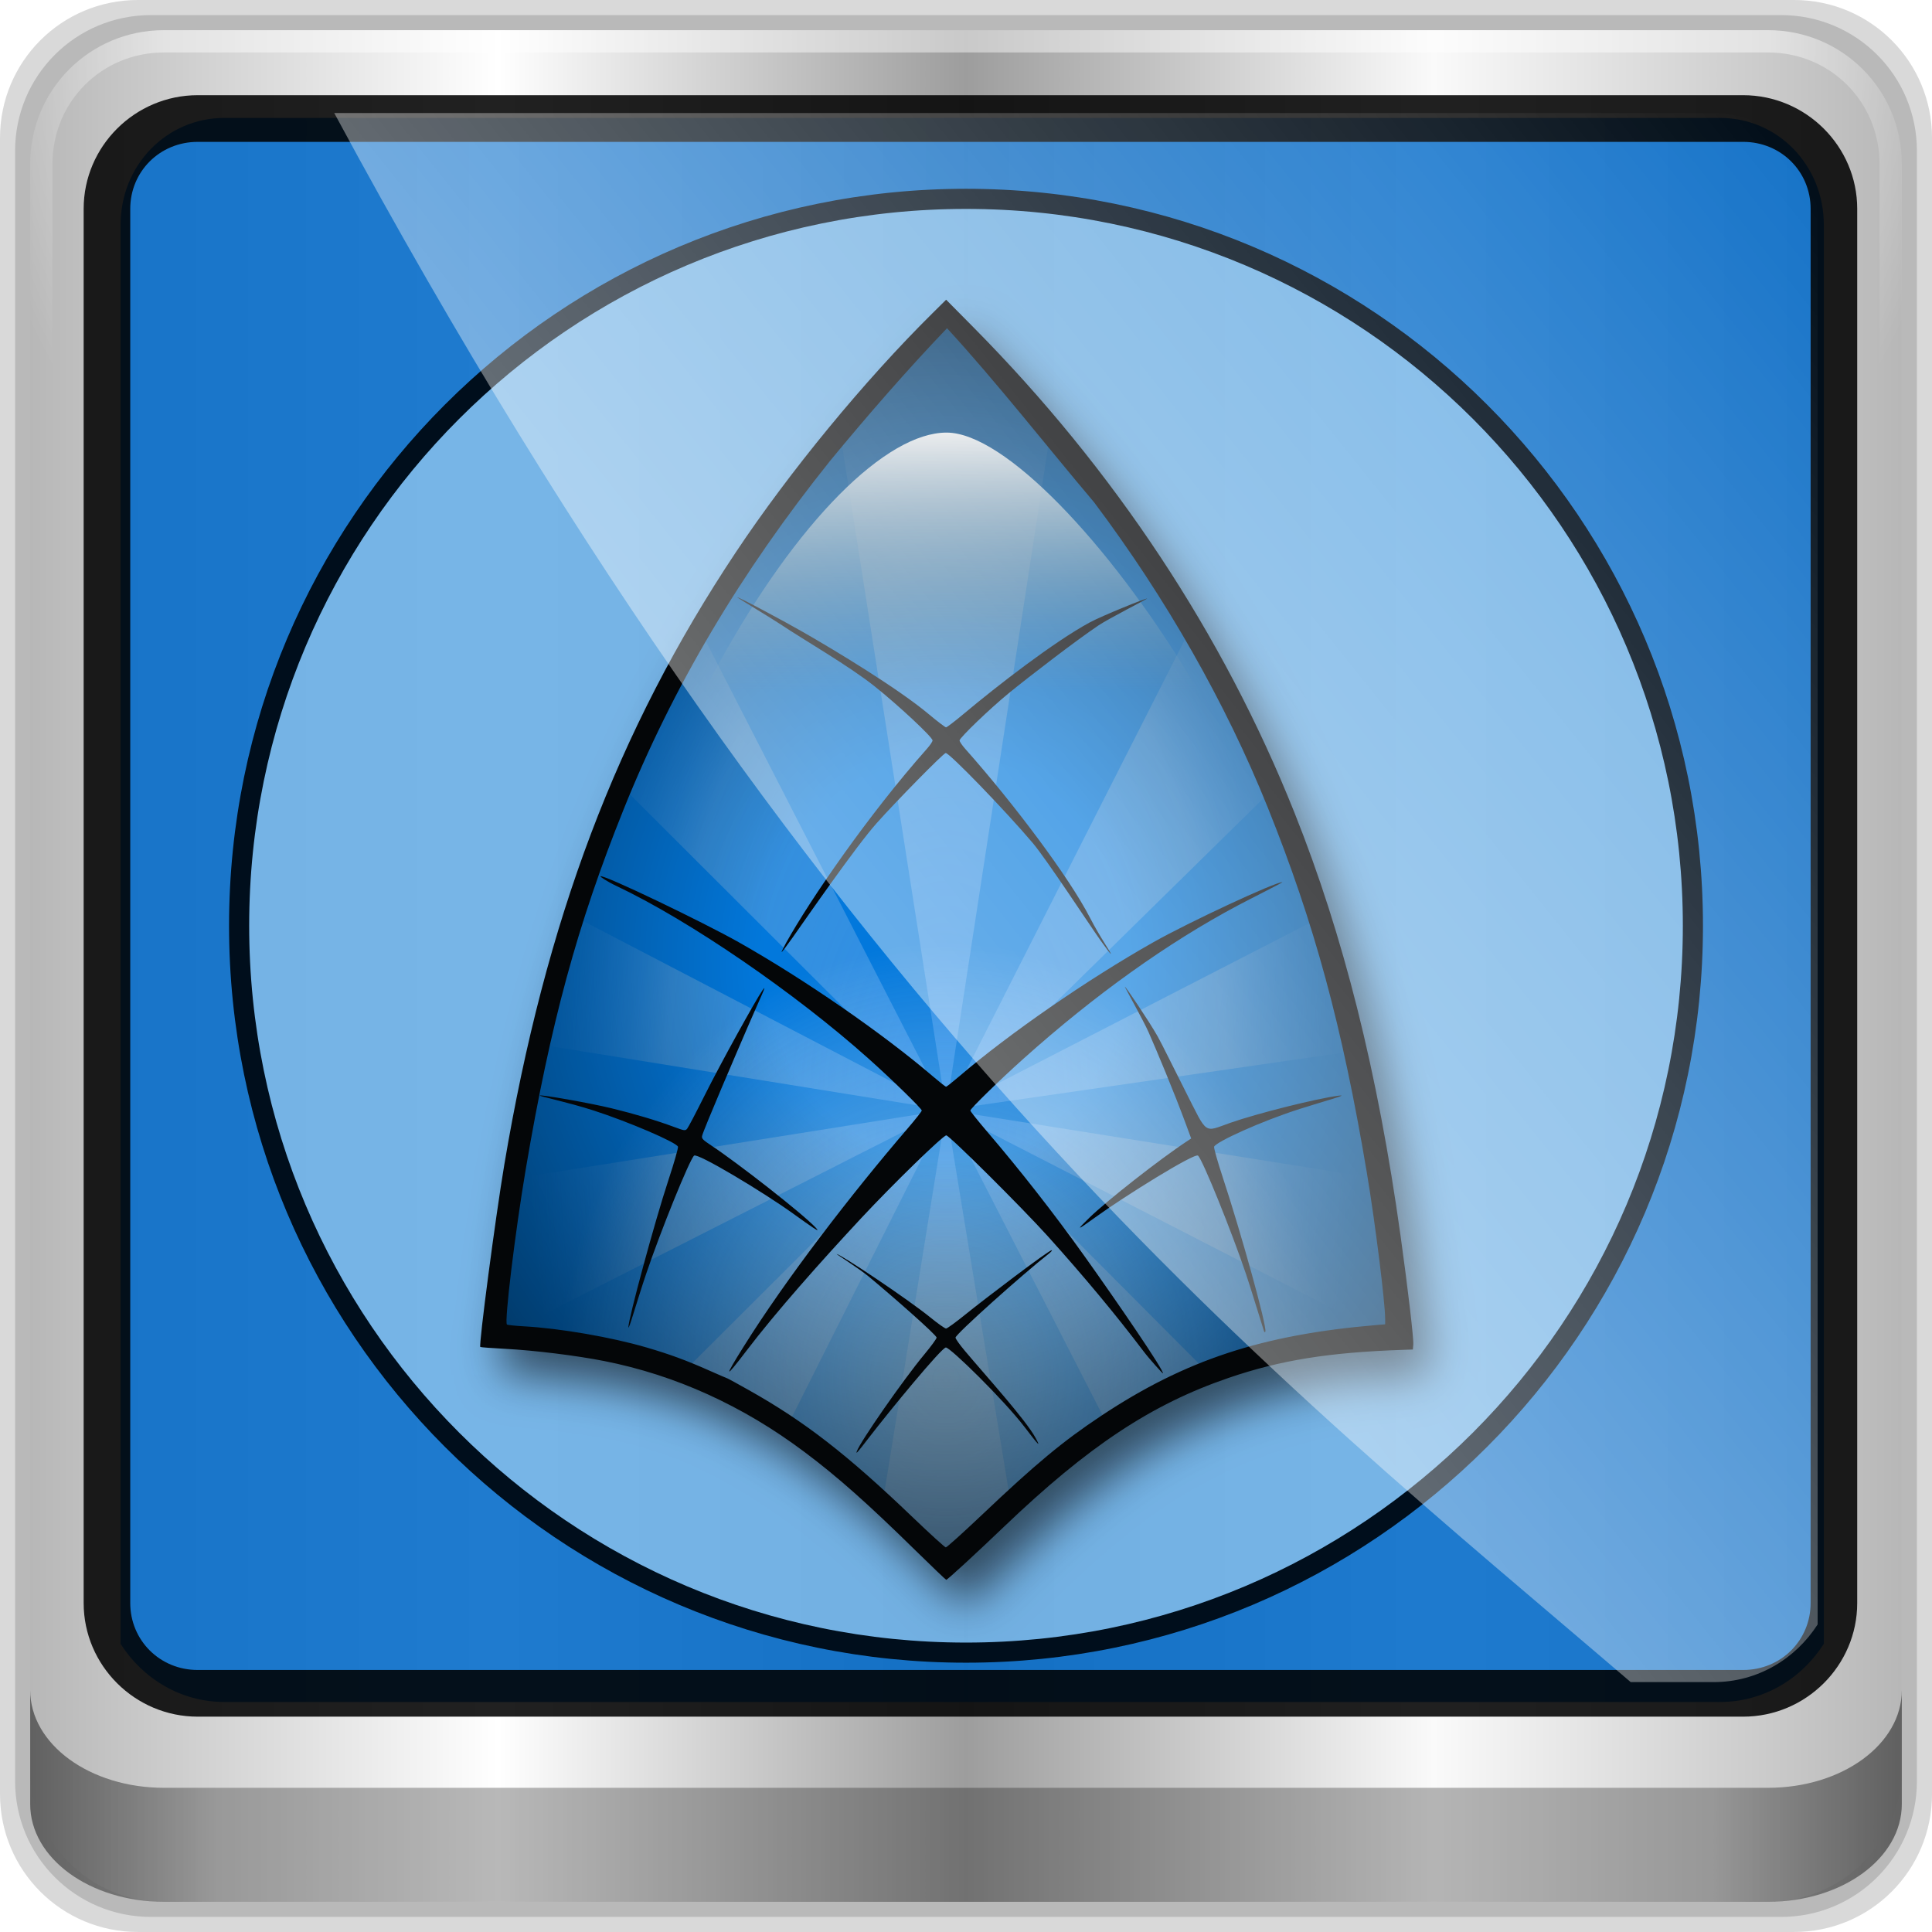
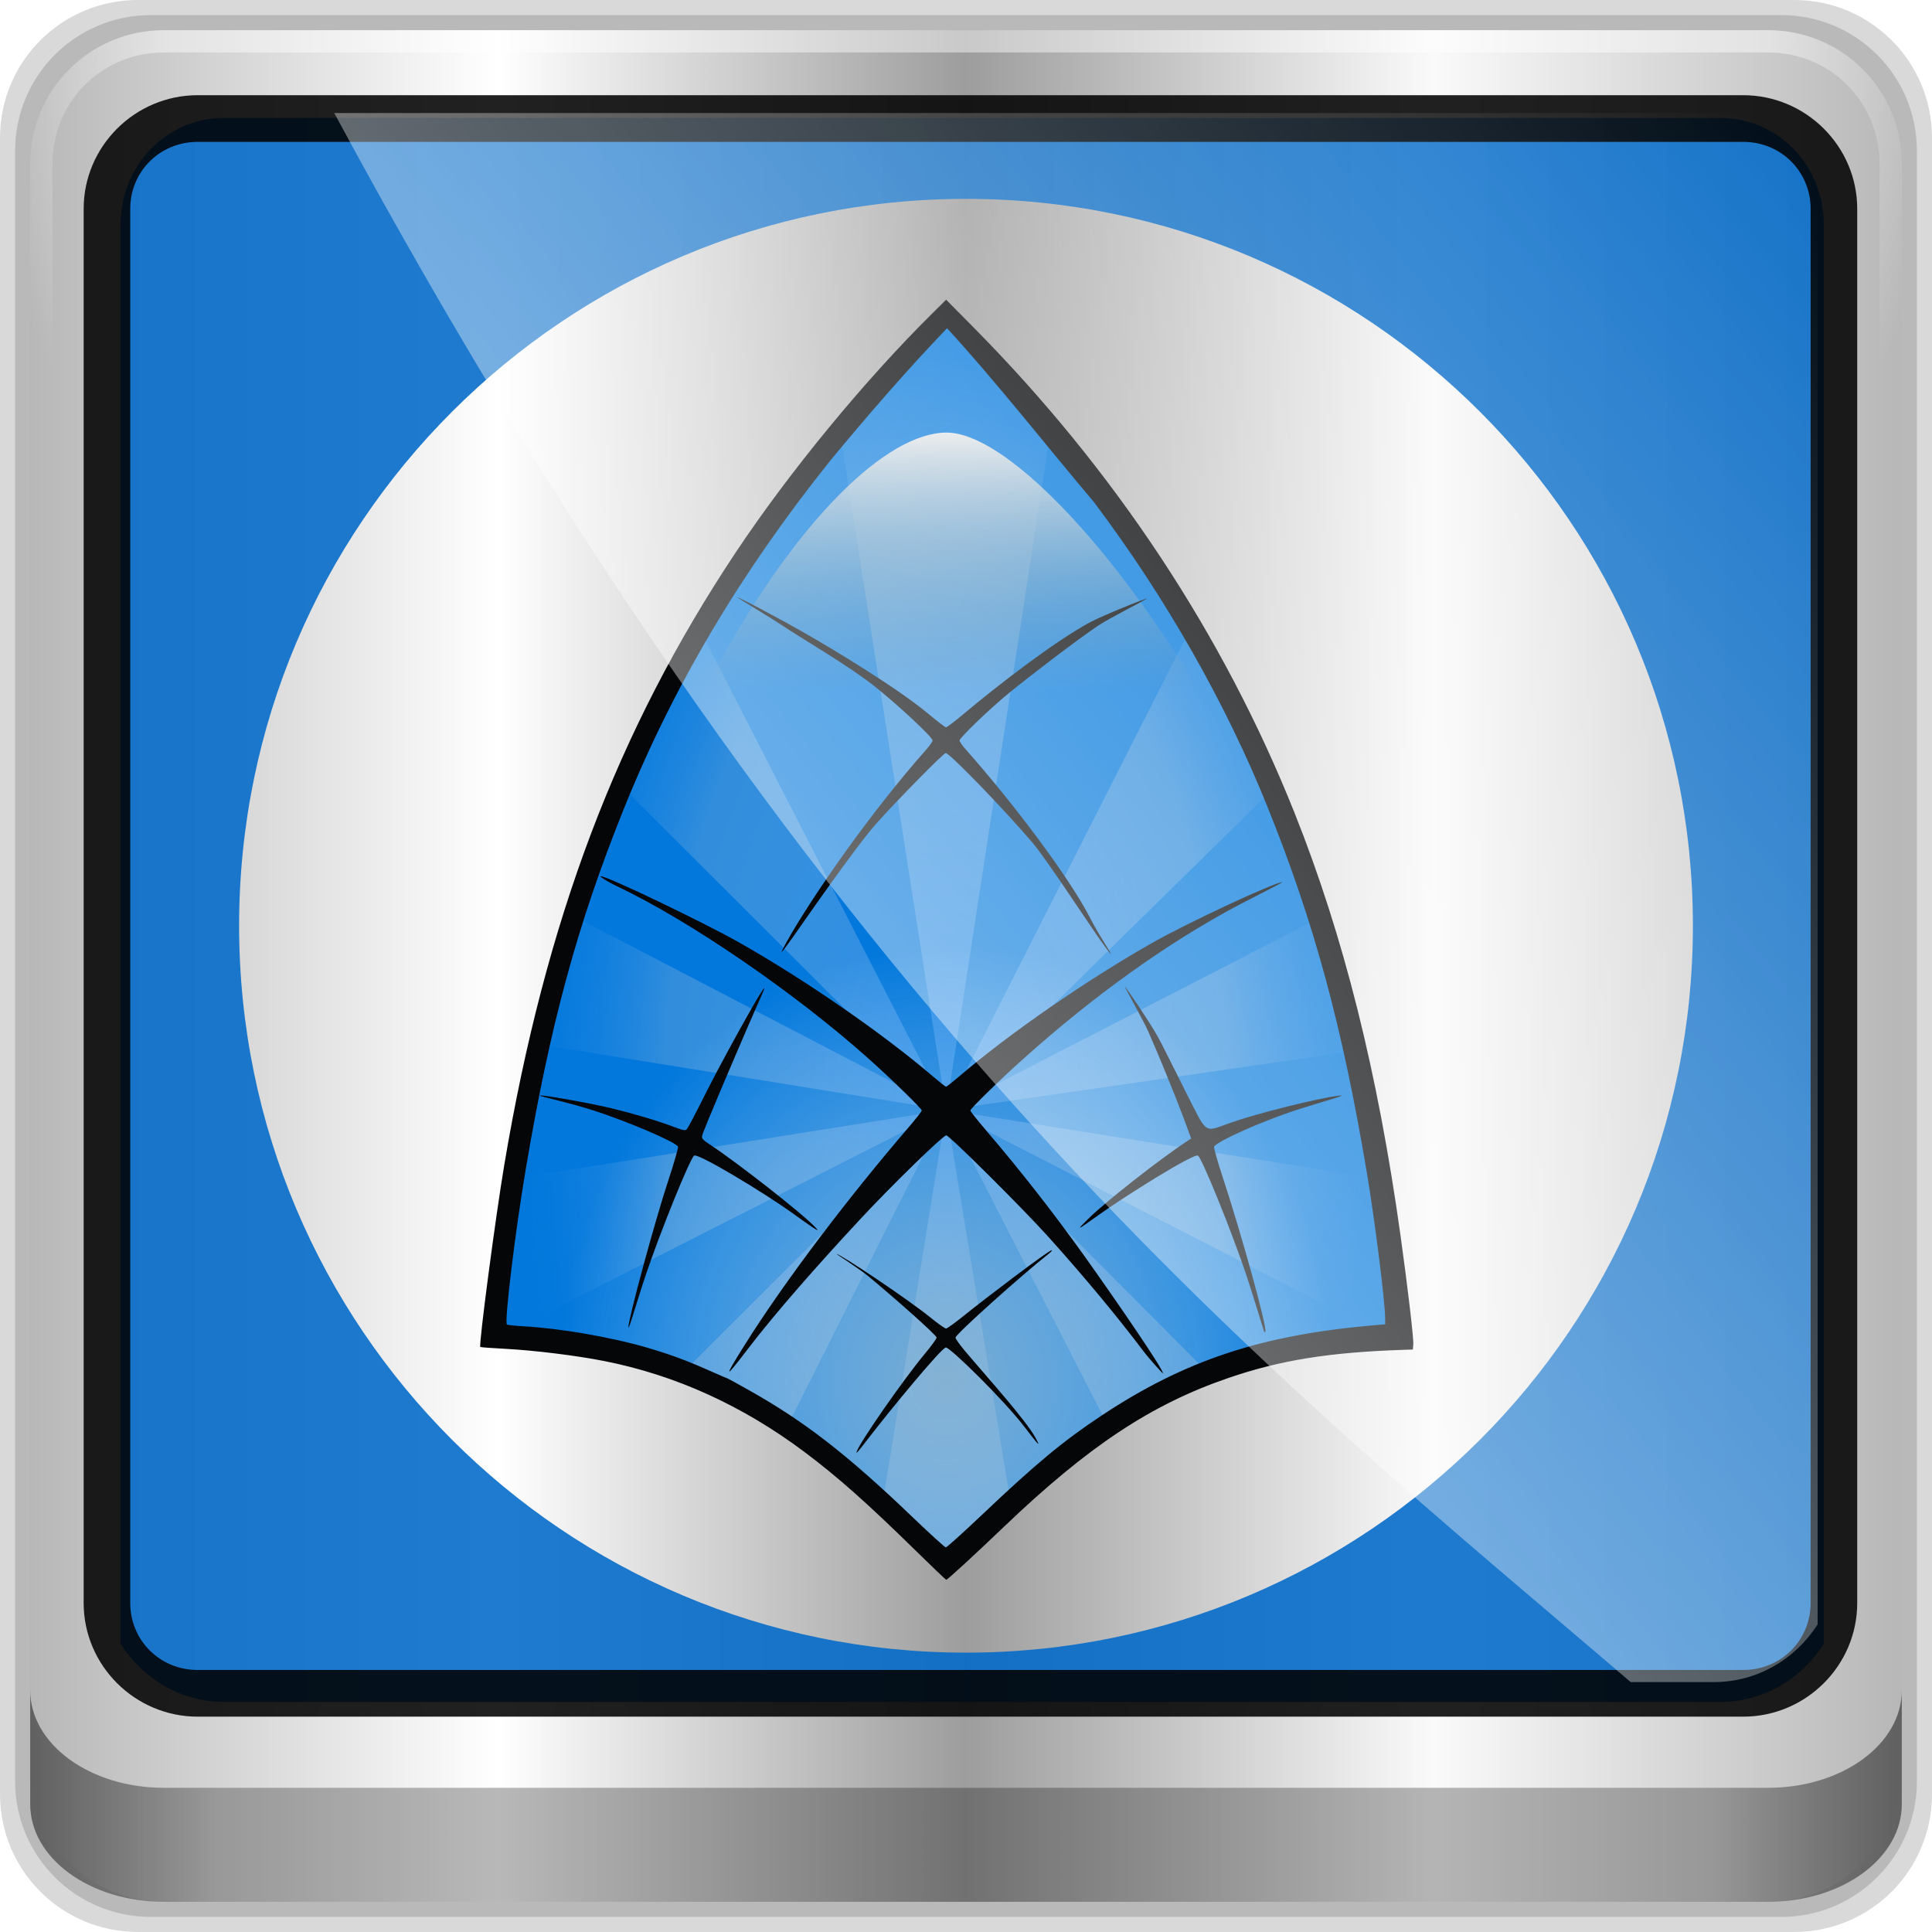
<svg xmlns="http://www.w3.org/2000/svg" xmlns:xlink="http://www.w3.org/1999/xlink" width="96" height="96" id="svg2" version="1.1">
  <defs id="defs4">
    <linearGradient id="linearGradient13990">
      <stop style="stop-color:#ff72ec;stop-opacity:1;" offset="0" id="stop13992" />
      <stop id="stop6117" offset="0.125" style="stop-color:#ed63d9;stop-opacity:1;" />
      <stop id="stop6115" offset="0.25" style="stop-color:#dc55c7;stop-opacity:1;" />
      <stop id="stop6113" offset="0.5" style="stop-color:#ba39a2;stop-opacity:1;" />
      <stop style="stop-color:#750059;stop-opacity:1;" offset="1" id="stop13994" />
    </linearGradient>
    <linearGradient xlink:href="#linearGradient6139-0" id="linearGradient4098" gradientUnits="userSpaceOnUse" gradientTransform="matrix(1.135375,0,0,1.133663,-40.03712,-46.78764)" x1="6" y1="47" x2="90" y2="47" />
    <linearGradient id="linearGradient6139-0">
      <stop id="stop6141-2" offset="0" style="stop-color:#b7b7b7;stop-opacity:1;" />
      <stop style="stop-color:#ffffff;stop-opacity:1;" offset="0.25" id="stop6151-0" />
      <stop style="stop-color:#9d9d9d;stop-opacity:1;" offset="0.5" id="stop6147-1" />
      <stop id="stop6149-4" offset="0.75" style="stop-color:#fafafa;stop-opacity:1;" />
      <stop id="stop6143-4" offset="1" style="stop-color:#b7b7b7;stop-opacity:1;" />
    </linearGradient>
    <radialGradient xlink:href="#linearGradient4091-0-3-0-7" id="radialGradient4102" gradientUnits="userSpaceOnUse" gradientTransform="matrix(-1.072173,0,0,-0.8750202,199.4643,-19.12555)" cx="48" cy="-27" fx="48" fy="-27" r="42" />
    <linearGradient id="linearGradient4091-0-3-0-7">
      <stop style="stop-color:#ffffff;stop-opacity:1;" offset="0" id="stop4093-3-6-4-2" />
      <stop id="stop4099-6-1-8-3" offset="0.8" style="stop-color:#ffffff;stop-opacity:1;" />
      <stop style="stop-color:#ffffff;stop-opacity:0;" offset="1" id="stop4095-1-0-7-9" />
    </linearGradient>
    <linearGradient xlink:href="#linearGradient3832-0-6-1-1" id="linearGradient4104" gradientUnits="userSpaceOnUse" gradientTransform="matrix(1,0,0,0.730891,200,23.0967)" x1="-94" y1="82.984" x2="-10.188" y2="82.984" />
    <linearGradient id="linearGradient3832-0-6-1-1">
      <stop style="stop-color:#000000;stop-opacity:1;" offset="0" id="stop3834-6-3-7-1" />
      <stop id="stop3872-2-4" offset="0.1" style="stop-color:#000000;stop-opacity:0.588;" />
      <stop style="stop-color:#000000;stop-opacity:0.588;" offset="0.9" id="stop3844-6-2-7-6" />
      <stop style="stop-color:#000000;stop-opacity:1;" offset="1" id="stop3836-5-0-2-9" />
    </linearGradient>
    <filter id="filter3174-4" color-interpolation-filters="sRGB">
      <feGaussianBlur stdDeviation="1.71" id="feGaussianBlur3176-3" />
    </filter>
    <linearGradient gradientUnits="userSpaceOnUse" xlink:href="#linearGradient3873-7" id="linearGradient3879-8-8" y2="48" x2="80" y1="48" x1="16" />
    <linearGradient id="linearGradient3873-7">
      <stop offset="0" style="stop-color:#f0f0f0;stop-opacity:1" id="stop3875-0" />
      <stop offset="1" style="stop-color:#b4b4b4;stop-opacity:1" id="stop3877-20-4" />
    </linearGradient>
    <radialGradient gradientUnits="userSpaceOnUse" xlink:href="#linearGradient3674-5-0" id="radialGradient3682-9" fy="48" fx="48" r="32" cy="48" cx="48" />
    <linearGradient id="linearGradient3674-5-0">
      <stop offset="0" style="stop-color:#ffffff;stop-opacity:1" id="stop3676-0-2" />
      <stop offset="0.3" style="stop-color:#ffffff;stop-opacity:1" id="stop3684-9" />
      <stop offset="0.9" style="stop-color:#f0f0f0;stop-opacity:1" id="stop3925-8-3" />
      <stop offset="1" style="stop-color:#d2d2d2;stop-opacity:1" id="stop3678-8-8" />
    </linearGradient>
    <filter id="filter3944-7" color-interpolation-filters="sRGB">
      <feGaussianBlur stdDeviation="0.436" id="feGaussianBlur3946-6" />
    </filter>
    <radialGradient gradientUnits="userSpaceOnUse" xlink:href="#linearGradient3893-7" id="radialGradient3901-4" fy="46.058" fx="48.001" r="3" cy="46.058" cx="48.001" />
    <linearGradient id="linearGradient3893-7">
      <stop offset="0" style="stop-color:#ffffff;stop-opacity:1" id="stop3895-3" />
      <stop offset="1" style="stop-color:#a2a2a2;stop-opacity:1" id="stop3897-5" />
    </linearGradient>
    <linearGradient gradientTransform="matrix(0,1,-1,0,96,0)" gradientUnits="userSpaceOnUse" xlink:href="#linearGradient3899-9" id="linearGradient3905-4" y2="48" x2="83" y1="48" x1="13" />
    <linearGradient id="linearGradient3899-9">
      <stop offset="0" style="stop-color:#ffffff;stop-opacity:1" id="stop3901-8" />
      <stop offset="0.5" style="stop-color:#ffffff;stop-opacity:0.412" id="stop3981-6" />
      <stop offset="1" style="stop-color:#868686;stop-opacity:1" id="stop3903-5" />
    </linearGradient>
    <linearGradient gradientTransform="matrix(0,1,-1,0,96,0)" gradientUnits="userSpaceOnUse" xlink:href="#linearGradient3917-6-8" id="linearGradient3923-1-6" y2="48" x2="120" y1="48" x1="17" />
    <linearGradient id="linearGradient3917-6-8">
      <stop offset="0" style="stop-color:#000000;stop-opacity:1" id="stop3919-2" />
      <stop offset="1" style="stop-color:#000000;stop-opacity:0" id="stop3921-7" />
    </linearGradient>
    <linearGradient gradientUnits="userSpaceOnUse" xlink:href="#linearGradient3983-2" id="linearGradient3973-9" y2="60" x2="53" y1="60" x1="43" />
    <linearGradient id="linearGradient3983-2">
      <stop offset="0" style="stop-color:#ffffff;stop-opacity:1" id="stop3985-6" />
      <stop offset="1" style="stop-color:#868686;stop-opacity:1" id="stop3989-2" />
    </linearGradient>
    <radialGradient gradientUnits="userSpaceOnUse" xlink:href="#linearGradient3674-5-0" id="radialGradient3979-6" fy="60" fx="48" r="5" cy="60" cx="48" />
    <linearGradient id="linearGradient13087">
      <stop offset="0" style="stop-color:#ffffff;stop-opacity:1" id="stop13089" />
      <stop offset="0.3" style="stop-color:#ffffff;stop-opacity:1" id="stop13091" />
      <stop offset="0.9" style="stop-color:#f0f0f0;stop-opacity:1" id="stop13093" />
      <stop offset="1" style="stop-color:#d2d2d2;stop-opacity:1" id="stop13095" />
    </linearGradient>
    <clipPath id="clipPath2973-9">
      <rect style="fill:url(#linearGradient2977);fill-opacity:1;fill-rule:nonzero;stroke:none" id="rect2975-6" y="6" x="6" ry="6" rx="6" height="84" width="84" />
    </clipPath>
    <linearGradient xlink:href="#linearGradient12946" id="linearGradient12954" x1="9.078" y1="3.013" x2="56.28" y2="-34.779" gradientUnits="userSpaceOnUse" />
    <linearGradient id="linearGradient12946">
      <stop style="stop-color:#ffffff;stop-opacity:1;" offset="0" id="stop12948" />
      <stop style="stop-color:#ffffff;stop-opacity:0;" offset="1" id="stop12950" />
    </linearGradient>
    <linearGradient y2="-34.779" x2="56.28" y1="3.013" x1="9.078" gradientUnits="userSpaceOnUse" id="linearGradient13171" xlink:href="#linearGradient12946" />
    <linearGradient y2="7.017" x2="45.448" y1="92.54" x1="45.448" gradientTransform="matrix(1.005865,0,0,0.994169,126.2857,428.5765)" gradientUnits="userSpaceOnUse" id="linearGradient3504-4" xlink:href="#ButtonShadow-51" />
    <linearGradient x1="45.448" y1="92.54" x2="45.448" y2="7.017" id="ButtonShadow-51" gradientUnits="userSpaceOnUse" gradientTransform="scale(1.005865,0.994169)">
      <stop id="stop3750-10" style="stop-color:#000000;stop-opacity:1" offset="0" />
      <stop id="stop3752-86" style="stop-color:#000000;stop-opacity:0.588" offset="1" />
    </linearGradient>
    <filter color-interpolation-filters="sRGB" id="filter3174-23">
      <feGaussianBlur id="feGaussianBlur3176-44" stdDeviation="1.71" />
    </filter>
-     <filter color-interpolation-filters="sRGB" id="filter4019">
-       <feGaussianBlur stdDeviation="16.088" id="feGaussianBlur4021" />
-     </filter>
    <radialGradient r="329.176" fy="603.788" fx="377.238" cy="603.788" cx="377.238" gradientTransform="matrix(4.8417716e-8,-1.799676,0.9373413,-6.2464348e-8,-188.7179,1320.5)" gradientUnits="userSpaceOnUse" id="radialGradient18426" xlink:href="#linearGradient3630" />
    <linearGradient id="linearGradient3630">
      <stop id="stop3638" offset="0" style="stop-color:#469ff9;stop-opacity:1" />
      <stop style="stop-color:#c2cfdc;stop-opacity:0.498;" offset="0.673" id="stop3642" />
      <stop style="stop-color:#47a0fa;stop-opacity:0;" offset="1" id="stop3634" />
    </linearGradient>
    <radialGradient r="336.143" fy="513.244" fx="1760.704" cy="513.244" cx="1760.704" gradientTransform="matrix(0.8517704,1.0562398e-7,0,0.9613861,-1122.477,348.0369)" gradientUnits="userSpaceOnUse" id="radialGradient18428" xlink:href="#linearGradient2427" />
    <linearGradient id="linearGradient2427">
      <stop style="stop-color:#a6c0ce;stop-opacity:1;" offset="0" id="stop2429" />
      <stop id="stop2433" offset="1" style="stop-color:#ffffff;stop-opacity:0;" />
    </linearGradient>
-     <radialGradient r="335.631" fy="525.669" fx="377.238" cy="525.669" cx="377.238" gradientTransform="matrix(2.013698,5.331676e-6,-2.11093e-8,2.2176,-382.4054,-635.9522)" gradientUnits="userSpaceOnUse" id="radialGradient18430" xlink:href="#linearGradient3821" />
    <linearGradient id="linearGradient3821">
      <stop style="stop-color:#000000;stop-opacity:0;" offset="0" id="stop3823" />
      <stop id="stop3825" offset="0.199" style="stop-color:#000000;stop-opacity:0;" />
      <stop style="stop-color:#000000;stop-opacity:1;" offset="1" id="stop3827-5" />
    </linearGradient>
    <linearGradient y2="331.371" x2="377.238" y1="139.977" x1="377.238" gradientUnits="userSpaceOnUse" id="linearGradient18432" xlink:href="#linearGradient3854" />
    <linearGradient id="linearGradient3854">
      <stop id="stop3856" offset="0" style="stop-color:#e4e6e8;stop-opacity:1;" />
      <stop style="stop-color:#4f7b8c;stop-opacity:0;" offset="1" id="stop3858" />
    </linearGradient>
  </defs>
  <g id="layer1" transform="translate(0,32)">
    <g transform="matrix(0.9751338,0,0,0.9766061,33.8987,9.657379)" id="g12958">
      <path id="path3315" d="m 55.463,-41.269 -82.003,0 c -3.786,0 -6.834,3.043 -6.834,6.823 l 0,81.88 c 0,3.78 3.048,6.823 6.834,6.823 l 82.003,0 c 3.786,0 6.834,-3.043 6.834,-6.823 l 0,-81.88 c 0,-3.78 -3.048,-6.823 -6.834,-6.823 z" style="opacity:0.15;fill:#000000;fill-opacity:1;fill-rule:nonzero;stroke:none;display:inline" transform="matrix(1.029032,0,0,1.029032,-0.4198319,-0.1885519)" />
      <path style="opacity:0.15;fill:#000000;fill-opacity:1;fill-rule:nonzero;stroke:none;display:inline" d="m 54.822,-40.522 -80.722,0 c -3.727,0 -6.727,2.996 -6.727,6.717 l 0,80.6 c 0,3.721 3,6.717 6.727,6.717 l 80.722,0 c 3.727,0 6.727,-2.996 6.727,-6.717 l 0,-80.6 c 0,-3.721 -3,-6.717 -6.727,-6.717 z" id="path4112" transform="matrix(1.029032,0,0,1.029032,-0.4198319,-0.1885519)" />
      <path id="rect4251-1" d="m 55.334,-41.119 -81.747,0 c -3.774,0 -6.812,3.034 -6.812,6.802 l 0,81.624 c 0,3.768 3.038,6.802 6.812,6.802 l 81.747,0 c 3.774,0 6.812,-3.034 6.812,-6.802 l 0,-81.624 c 0,-3.768 -3.038,-6.802 -6.812,-6.802 z" style="fill:url(#linearGradient4098);fill-opacity:1;fill-rule:nonzero;stroke:none;display:inline" />
      <g transform="matrix(1.135375,0,0,1.133663,-153.5746,-46.2208)" id="g3272">
-         <path style="opacity:0.88;fill:#0169c9;fill-opacity:1;fill-rule:nonzero;stroke:none;display:inline" d="m 114.717,8.437 c -2.598,0 -4.661,2.125 -4.661,4.802 l 0,19.897 0,6.722 0,37.063 c 0.998,1.564 2.701,2.611 4.661,2.611 l 3.729,0 59.664,0 3.729,0 c 1.961,0 3.663,-1.047 4.661,-2.611 l 0,-37.063 0,-6.722 0,-19.897 c 0,-2.677 -2.063,-4.802 -4.661,-4.802 z" id="path3400-6" />
+         <path style="display:inline;opacity:0.88;fill:#0169c9;fill-opacity:1;fill-rule:nonzero;stroke:none;stroke-width:1.107" d="M 11.15 5.859 C 8.274 5.859 5.99 8.212 5.99 11.176 L 5.99 33.203 L 5.99 40.646 L 5.99 81.68 C 7.095 83.411 8.98 84.57 11.15 84.57 L 15.279 84.57 L 81.336 84.57 L 85.465 84.57 C 87.635 84.57 89.52 83.411 90.625 81.68 L 90.625 40.646 L 90.625 33.203 L 90.625 11.176 C 90.625 8.212 88.342 5.859 85.465 5.859 L 11.15 5.859 z M 48 9.881 A 36.119 36.119 0 0 1 84.119 46 A 36.119 36.119 0 0 1 48 82.119 A 36.119 36.119 0 0 1 11.881 46 A 36.119 36.119 0 0 1 48 9.881 z " transform="matrix(0.9032258,0,0,0.903226,104.6452,3.145161)" id="path3400-6" />
        <path style="opacity:0.45;fill:url(#radialGradient4102);fill-opacity:1;fill-rule:nonzero;stroke:none;display:inline" d="m 112,4.5 c -3.324,0 -6,2.676 -6,6 l 0,15 1,0 0,-15 c 0,-2.787 2.213,-5 5,-5 l 72,0 c 2.787,0 5,2.213 5,5 l 0,15 1,0 0,-15 c 0,-3.324 -2.676,-6 -6,-6 l -72,0 z" id="path4236-5" />
        <path id="path4242-5" d="m 106,78.998 0,0.731 0,0.731 0,0.731 0,1.462 0,1.462 C 106,86.544 108.676,88.5 112,88.5 l 72,0 c 3.324,0 6,-1.956 6,-4.385 l 0,-1.462 0,-1.462 0,-0.731 0,-0.731 0,-0.731 c 0,2.429 -2.676,4.385 -6,4.385 l -72,0 c -3.324,0 -6,-1.956 -6,-4.385 z" style="opacity:0.47;fill:url(#linearGradient4104);fill-opacity:1;fill-rule:nonzero;stroke:none" />
-         <path style="fill:#cff0ff;fill-opacity:0.502;stroke:#000e1c;stroke-width:1;stroke-linecap:round;stroke-linejoin:round;stroke-miterlimit:4;stroke-opacity:1;stroke-dasharray:none;stroke-dashoffset:0" id="path6121" d="m 65.083,41.821 c 0,19.948 -16.171,36.119 -36.119,36.119 -19.948,0 -36.119,-16.171 -36.119,-36.119 0,-19.948 16.171,-36.119 36.119,-36.119 19.948,0 36.119,16.171 36.119,36.119 z" transform="matrix(0.9032258,0,0,0.903226,121.8393,6.919448)" />
        <g transform="matrix(0.9032258,0,0,0.903226,26.30634,-367.2559)" id="layer1-839">
          <rect width="86" height="85" rx="6" ry="6" x="131.286" y="435.576" id="rect3745-7" style="opacity:0.9;fill:url(#linearGradient3504-4);fill-opacity:1;fill-rule:nonzero;stroke:none;display:none;filter:url(#filter3174-23)" />
          <g transform="translate(84.72763,46.31437)" id="g9480">
            <g style="display:inline;enable-background:new" id="g4717" transform="matrix(0.06713621,0,0,0.06713621,23.69134,375.8533)">
-               <g id="layer7-6">
-                 <path d="M 391.156,63.906 C 383.703,68.391 377.588,78.56 366.281,88 265.212,193.207 181.25,316.796 130.125,453.625 a 10.178,10.178 0 0 1 -0.031,0.031 C 91.554,555.275 67.678,662.292 54.406,770.438 c -0.005,0.042 -0.026,0.083 -0.031,0.125 -1.755,25.316 -9.587,47.705 -4.969,66.969 0.516,0.244 1.342,0.373 3.281,0.5 3.32,0.218 8.347,-0.439 14.406,0.188 l 0,-0.031 c 0.093,0.008 0.188,0.024 0.281,0.031 45.215,3.707 91.643,10.174 134.969,28.312 a 10.178,10.178 0 0 1 0.031,0 C 273.894,896.834 332.068,949.133 384,1003.5 c 3.416,3.495 11.796,3.563 14.438,-0.125 a 10.178,10.178 0 0 1 1.281,-1.469 c 44.702,-42.28 89.123,-88.733 146.625,-118.531 0.041,-0.022 0.084,-0.04 0.125,-0.062 38.338,-20.629 80.361,-34.508 123.625,-40.219 l 0,0.031 c 13.056,-3.369 25.582,-2.517 36.562,-2.594 11.059,-0.077 20.095,-1.07 27.812,-5.75 0.991,-0.932 1.385,-1.904 1.438,-4.812 0.059,-3.224 -0.808,-7.813 -1.656,-12.5 a 10.178,10.178 0 0 1 -0.125,-0.688 C 718.25,674.164 690.307,531.501 630.656,401.406 a 10.178,10.178 0 0 1 0,-0.031 C 573.295,275.108 491.133,159.818 391.156,63.906 z" id="path3977" style="opacity:0.585;fill:#040608;display:inline;filter:url(#filter4019);enable-background:new" />
-               </g>
              <g style="display:inline" id="layer1-3-9">
                <g id="g2829">
                  <path id="path3621" d="m 378.188,50.781 c -2.962,-0.091 -5.824,1.079 -7.875,3.219 -29.59,30.877 -59.664,65.523 -86.844,98.5 -0.032,0.041 -0.063,0.083 -0.094,0.125 C 216.397,236.154 165.488,321.98 128.594,413.875 94.226,499.478 74.132,573.532 55.844,681.406 51.839,705.029 47.792,733.654 45,756.688 c -1.396,11.517 -2.48,21.621 -3.094,29.094 -0.307,3.736 -0.486,6.802 -0.531,9.281 -0.023,1.24 -0.026,2.274 0.094,3.562 0.06,0.644 0.116,1.332 0.438,2.5 0.321,1.168 0.059,3.538 4.75,6.438 2.531,1.565 2.872,1.255 3.5,1.406 0.628,0.151 1.114,0.26 1.625,0.344 1.021,0.167 2.106,0.274 3.344,0.406 2.476,0.264 5.543,0.51 8.781,0.688 25.68,1.406 63.549,7.931 88.656,15.281 16.95,4.962 28.11,9.067 44.656,16.406 3.823,1.696 7.329,3.246 9.938,4.375 1.304,0.564 2.375,1.004 3.188,1.344 0.382,0.16 0.721,0.283 1.031,0.406 0.019,0.008 0.043,0.024 0.062,0.031 0.005,0.002 0.026,-0.003 0.031,0 0.011,0.004 0.02,0.027 0.031,0.031 0.116,0.06 0.237,0.112 0.438,0.219 -0.012,-0.028 -0.054,-0.078 -0.094,-0.094 0.059,0.022 0.083,0.036 0.156,0.062 0.132,0.047 0.275,0.124 0.594,0.219 0.126,0.037 0.222,0.108 0.375,0.188 -0.074,-0.017 -0.351,-0.013 -0.406,-0.031 0.733,0.395 1.604,0.884 2.781,1.531 2.801,1.54 6.649,3.674 10.844,6.031 40.522,22.773 70.826,46.258 119.219,92.625 6.376,6.109 12.317,11.65 16.812,15.75 2.248,2.05 4.115,3.737 5.594,5 0.74,0.632 1.365,1.146 2.031,1.656 0.333,0.255 0.656,0.517 1.219,0.875 0.281,0.179 0.627,0.387 1.25,0.688 0.623,0.3 1.243,0.891 4.125,1.031 3.452,0.168 4.169,-0.59 4.875,-0.906 0.706,-0.316 1.069,-0.531 1.375,-0.719 0.612,-0.376 0.956,-0.639 1.312,-0.906 0.713,-0.534 1.357,-1.077 2.156,-1.75 1.599,-1.345 3.642,-3.168 6.094,-5.375 4.904,-4.413 11.391,-10.409 18.375,-17.031 40.031,-37.959 59.409,-54.006 87.281,-72.5 60.869,-40.389 115.109,-58.316 198.375,-65.344 l 6.75,-0.562 c 5.426,-0.453 9.599,-4.992 9.594,-10.438 l 0,-3.969 C 712.625,786.257 710.656,769.169 708,748 705.344,726.831 701.946,702.738 698.875,684.438 680.608,575.593 659.841,498.933 625.031,412.25 593.673,334.161 548.779,255.279 495.125,183.875 c -0.12,-0.16 -0.246,-0.316 -0.375,-0.469 C 458.635,140.655 423.701,95.785 385.594,54.188 c -1.907,-2.09 -4.579,-3.319 -7.406,-3.406 l 0,0 z" style="fill:#0278dc;fill-opacity:1" />
                  <path id="path3623" d="M 377.238,641.594 455.544,132.19 380.269,47.83 298.504,138.679 377.238,641.594 197.273,290.527 137.212,402.045 377.238,641.594 99.879,497.188 75.717,592.98 377.238,641.594 54.51,692.859 44.679,810.466 377.238,641.594 184.736,833.579 l 76.131,39.681 116.371,-231.665 -46.708,289.292 46.708,42.714 47.617,-42.059 -47.617,-289.948 119.066,232.313 71.924,-40.643 L 377.238,641.594 703.031,808.938 697.511,692.496 377.238,641.594 677.858,598.196 652.745,499.855 377.238,641.594 619.255,403.878 560.183,281.087 377.238,641.594 z" style="opacity:0.5;fill:url(#radialGradient18426);fill-opacity:1;fill-rule:evenodd;stroke:none;stroke-width:2.5;marker:none;visibility:visible;display:inline;overflow:visible" />
                </g>
              </g>
              <g style="opacity:0.701;display:inline" id="layer4-092">
                <path style="fill:url(#radialGradient18428);fill-opacity:1;fill-rule:evenodd;stroke:none;stroke-width:2.5;marker:none;visibility:visible;display:inline;overflow:visible" d="M 42.002,807.892 C 61.382,679.314 115.783,424.163 200.812,273.695 251.261,184.42 332.872,141.493 377.238,141.493 c 43.069,0 138.866,59.218 181.769,142.853 77.657,151.385 112.106,344.946 155.281,526.345 C 507.95,821.536 504.619,891.723 377.238,973.021 304.956,922.918 214.676,822.207 42.002,807.892 z" id="path2415" />
-               </g>
-               <g style="display:inline" id="layer5-63">
-                 <path id="path3213" d="m 377.238,49.968 c -16.167,5.66 -23.426,22.936 -35.991,33.427 C 258.978,173.161 187.368,273.888 138.967,386.042 92.129,491.988 64.869,605.498 48.827,719.923 c -3.45,25.468 -7.188,51.007 -8.621,76.656 3.077,17.249 23.875,12.058 36.213,14.143 67.916,6.236 134.457,29.783 189.444,70.469 36.13,25.95 68.6,56.689 100.155,87.839 14.596,10.445 26.417,-6.266 35.811,-15.34 44.013,-42.125 90.465,-83.316 146.38,-108.946 47.765,-23.247 100.739,-32.793 153.333,-36.608 16.014,-4.012 8.98,-24.226 8.222,-35.906 C 693.506,621.339 658.595,470.561 589.058,334.805 555.486,268.913 515.182,206.271 466.923,150.139 439.395,117.066 412.548,83.37 383.08,51.973 l -2.77,-1.443 -3.072,-0.562 0,0 z" style="fill:url(#radialGradient18430);fill-opacity:1;display:inline;enable-background:new" />
              </g>
              <g style="display:inline" id="layer6-3">
                <path id="path2403" d="M 44.998,817.204 C 77.817,575.404 141.972,433.933 208.149,312.777 c 58.982,-107.984 125.042,-172.551 169.408,-172.551 43.069,0 120.404,82.542 178.888,178.874 94.529,155.702 121.457,253.824 156.499,492.628 l -667.946,5.477 z" style="fill:url(#linearGradient18432);fill-opacity:1;fill-rule:evenodd;stroke:none;stroke-width:2.5;marker:none;visibility:visible;display:inline;overflow:visible;enable-background:new" />
              </g>
              <g style="display:inline" id="layer3-49">
                <path id="path2831" d="M 354.178,967.21 C 318.796,932.513 296.723,912.94 272.472,894.759 226.63,860.39 176.966,837.829 124.178,827.393 103.68,823.341 72.401,819.479 51.091,818.369 41.082,817.848 32.695,817.224 32.454,816.982 31.206,815.734 43.719,720.731 50.216,682.13 80.664,501.221 133.79,360.664 221.531,228.874 261.279,169.171 316.728,101.766 367.135,51.874 l 10.103,-10 20.279,20.5 C 501.895,167.89 582.302,289.454 634.979,421.381 c 36.379,91.111 61.665,191.952 78.609,313.492 5.327,38.21 9.753,75.956 9.404,80.193 l -0.314,3.807 -7,0.233 c -54.981,1.832 -91.014,7.622 -129.515,20.809 -57.058,19.544 -103.783,50.51 -165.985,110.005 -21.515,20.579 -42.061,39.466 -42.863,39.403 -0.35,-0.027 -10.762,-9.979 -23.137,-22.114 z m 49.303,-25.729 c 40.191,-38.11 60.323,-54.83 88.67,-73.64 62.099,-41.205 118.87,-59.933 203.276,-67.057 l 6.75,-0.57 0,-3.943 c 0,-12.265 -7.518,-72.267 -13.581,-108.398 -18.186,-108.361 -38.693,-183.955 -73.246,-270 -30.979,-77.144 -75.447,-155.316 -128.56,-226 -36.296,-42.965 -71.163,-87.716 -108.888,-128.896 -29.337,30.613 -59.276,65.069 -86.331,97.896 -66.408,82.819 -116.717,167.749 -153.211,258.648 -34.118,84.981 -53.962,157.941 -72.172,265.352 -7.931,46.78 -16.104,114.206 -14.002,115.505 0.62,0.383 6.159,0.972 12.309,1.308 26.837,1.469 64.85,8.018 91.035,15.683 17.264,5.054 29.126,9.41 45.961,16.877 7.597,3.37 13.968,6.127 14.159,6.127 0.19,0 7.248,3.879 15.684,8.62 41.272,23.195 72.643,47.552 121.345,94.215 12.65,12.121 23.587,22.066 24.303,22.101 0.717,0.035 12.642,-10.688 26.5,-23.829 z m -92.337,-47.31 c 2.425,-6.904 33.818,-52.282 50.175,-71.947 4.872,-5.857 8.858,-11.335 8.858,-12.174 0,-1.95 -32.911,-30.801 -50.162,-45.123 -7.327,-6.083 -24.268,-16.73 -23.787,-16.73 2.649,0 52.629,33.352 69.449,47.029 5.5,4.472 10.675,8.128 11.5,8.124 0.825,-0.004 7.35,-4.753 14.5,-10.553 13.023,-10.565 61.51,-47.444 63.687,-47.424 0.637,0.006 -0.417,1.243 -2.342,2.749 -18.738,14.66 -68.845,59.427 -68.845,61.953 0,0.853 3.076,5.206 6.836,9.674 16.077,19.101 44.957,50.892 52.373,64.463 4.086,7.476 2.528,5.939 -8.108,-8 -15.299,-20.05 -54.937,-58.84 -58.235,-58.84 -3.083,0 -40.996,46.003 -57.166,67.01 -8.378,10.884 -9.598,12.251 -8.733,9.788 z M 523.229,820.039 c -20.126,-26.596 -44.066,-55.38 -70.421,-84.666 -19.241,-21.382 -73.192,-75 -75.466,-75 -2.391,0 -39.579,36.182 -62.805,61.106 -29.935,32.124 -63.113,69.439 -85.073,98.297 -16.206,21.297 -16.855,20.538 -2.316,-2.712 31.785,-50.832 80.085,-113.481 121.398,-161.566 5.848,-6.806 10.641,-12.881 10.652,-13.5 0.024,-1.401 -21.816,-22.708 -39.352,-38.392 C 265.759,555.234 187.527,501.48 133.223,475.777 c -7.272,-3.442 -12.436,-6.992 -11.821,-7.197 3.174,-1.058 76.592,34.309 102.276,48.813 48.782,27.547 106.83,67.664 144.06,99.561 4.764,4.081 9.011,7.42 9.44,7.42 0.428,0 4.676,-3.339 9.44,-7.42 37.329,-31.981 95.15,-71.942 144.048,-99.553 26.209,-14.8 89.972,-44.487 95.437,-44.451 0.96,0.006 -23.919,12.437 -33.078,17.314 -51.918,27.642 -105.834,66.192 -158.515,113.337 -17.554,15.709 -39.377,37.001 -39.352,38.394 0.011,0.616 5.844,7.923 12.962,16.237 23.939,27.96 49.273,60.376 71.232,91.143 24.462,34.274 59.732,85.77 58.319,87.179 -0.178,0.177 -9.796,-10.372 -14.443,-16.513 z m -381.153,-17.708 c -0.111,-5.643 19.218,-77.401 29.739,-109.267 4.142,-12.545 7.271,-23.488 6.953,-24.317 -1.257,-3.274 -36.821,-18.52 -62.59,-26.831 -18.826,-6.072 -40.228,-10.493 -39.691,-11.03 0.824,-0.824 37.137,5.545 53.191,9.459 17.331,4.225 33.274,8.986 46.181,13.792 7.564,2.816 8.291,2.921 9.644,1.391 0.805,-0.91 6.464,-11.67 12.576,-23.91 12.785,-25.604 38.167,-71.339 43.202,-78.59 4.179,-6.018 -1.324,4.825 -11.233,27.84 -7.418,17.229 -32.111,74.635 -33.414,79.825 -0.499,1.989 0.425,2.969 6.733,7.142 19.218,12.712 67.172,50.055 77.268,60.765 4.831,5.125 -3.693,-1.018 -16.874,-10.492 -22.047,-15.846 -70.456,-44.914 -73.067,-42.747 -3.263,2.708 -24.788,55.814 -35.564,87.74 -6.852,20.301 -12.994,42.315 -13.054,39.23 z m 470.398,2.888 c -0.334,-0.825 -9.381,-30.57 -13.176,-41.845 -10.767,-31.992 -32.342,-85.279 -35.636,-88.013 -2.623,-2.176 -54.501,30.104 -76.075,45.718 -13.841,10.017 -14.394,10.067 -4.49,0.404 12.942,-12.629 52.198,-43.5 73.072,-57.205 l 2.431,-1.596 -3.832,-10.404 c -8.444,-22.928 -21.809,-55.005 -27.85,-68.617 -3.514,-7.916 -17.42,-32.871 -17.42,-33.247 0,-1.21 18.17,25.864 24.259,36.647 3.257,5.767 12.446,24.615 20.421,40.298 16.978,33.388 13.26,30.776 33.65,23.641 19.759,-6.914 63.695,-17.917 79.69,-19.962 8.922,-1.141 -9.225,3.605 -28.675,9.81 -28.651,9.14 -61.907,24.388 -63.265,27.926 -0.324,0.843 2.577,11.111 6.445,22.817 13.504,40.861 32.818,110.468 31.485,113.997 -0.269,0.712 -0.653,0.575 -1.034,-0.368 z m -353.733,-287.245 c 17.609,-31.735 60.907,-94.837 104.308,-143.753 2.271,-2.559 4.129,-5.324 4.129,-6.143 0,-2.436 -25.197,-25.972 -42.968,-40.135 -18.913,-15.074 -52.109,-34.15 -69.462,-45.755 -6.737,-4.506 -32.095,-19.737 -32.095,-19.988 0,-1.013 35.608,18.169 49.047,25.869 23.438,13.429 69.917,41.502 92.646,60.535 6.418,5.374 12.192,9.771 12.832,9.771 0.64,0 6.618,-4.571 13.285,-10.157 25.094,-21.027 66.504,-53.034 92.89,-67.393 9.204,-5.008 42.68,-18.502 42.68,-17.746 0,0.258 -28.642,14.913 -35.93,19.791 -15.75,10.543 -51.127,37.645 -66.665,50.362 -13.921,11.394 -36.26,32.871 -36.26,34.861 0,0.812 1.858,3.571 4.129,6.13 36.468,41.102 77.114,95.383 92.378,125.038 7.762,15.079 16.28,26.796 15.406,26.796 -0.298,0 -3.8,-4.612 -7.783,-10.25 -8.707,-12.323 -39.681,-59.651 -50.042,-71.902 -20.159,-23.838 -61.454,-66.528 -64.352,-66.528 -1.54,0 -36.741,35.782 -51.156,52 -15.626,17.581 -51.094,68.903 -61.807,84.1 -4.361,6.188 -8.161,11.25 -8.442,11.25 -0.282,0 1.173,-3.038 3.233,-6.75 z" style="fill:#040608;display:inline" />
              </g>
            </g>
          </g>
        </g>
      </g>
      <path style="font-size:medium;font-style:normal;font-variant:normal;font-weight:normal;font-stretch:normal;text-indent:0;text-align:start;text-decoration:none;line-height:normal;letter-spacing:normal;word-spacing:normal;text-transform:none;direction:ltr;block-progression:tb;writing-mode:lr-tb;text-anchor:start;baseline-shift:baseline;color:#000000;fill:#000000;fill-opacity:0.871;stroke:none;stroke-width:2.376;marker:none;visibility:visible;display:inline;overflow:visible;enable-background:accumulate;font-family:Sans;-inkscape-font-specification:Sans" d="m -24.688,-37.812 c -3.196,0 -5.812,2.6 -5.812,5.781 l 0,70.938 c 0,3.181 2.616,5.781 5.812,5.781 l 78.75,0 c 3.196,0 5.812,-2.6 5.812,-5.781 l 0,-70.938 c 0,-3.181 -2.616,-5.781 -5.812,-5.781 l -78.75,0 z m 0,2.375 78.75,0 c 1.936,0 3.438,1.516 3.438,3.406 l 0,70.938 c 0,1.891 -1.501,3.406 -3.438,3.406 l -78.75,0 c -1.936,0 -3.438,-1.516 -3.438,-3.406 l 0,-70.938 c 0,-1.891 1.501,-3.406 3.438,-3.406 z" id="path4989" />
      <path id="path12926" d="m 48.331,42.929 4.234,0 c 2.226,0 4.159,-1.175 5.292,-2.932 l 0,-41.618 0,-7.549 0,-22.342 c 0,-3.006 -2.342,-5.392 -5.292,-5.392 l -70.296,0 C 7.632,10.087 30.391,27.576 48.331,42.929 z" style="opacity:0.399;fill:url(#linearGradient13171);fill-opacity:1;fill-rule:nonzero;stroke:none;display:inline" />
    </g>
  </g>
</svg>
